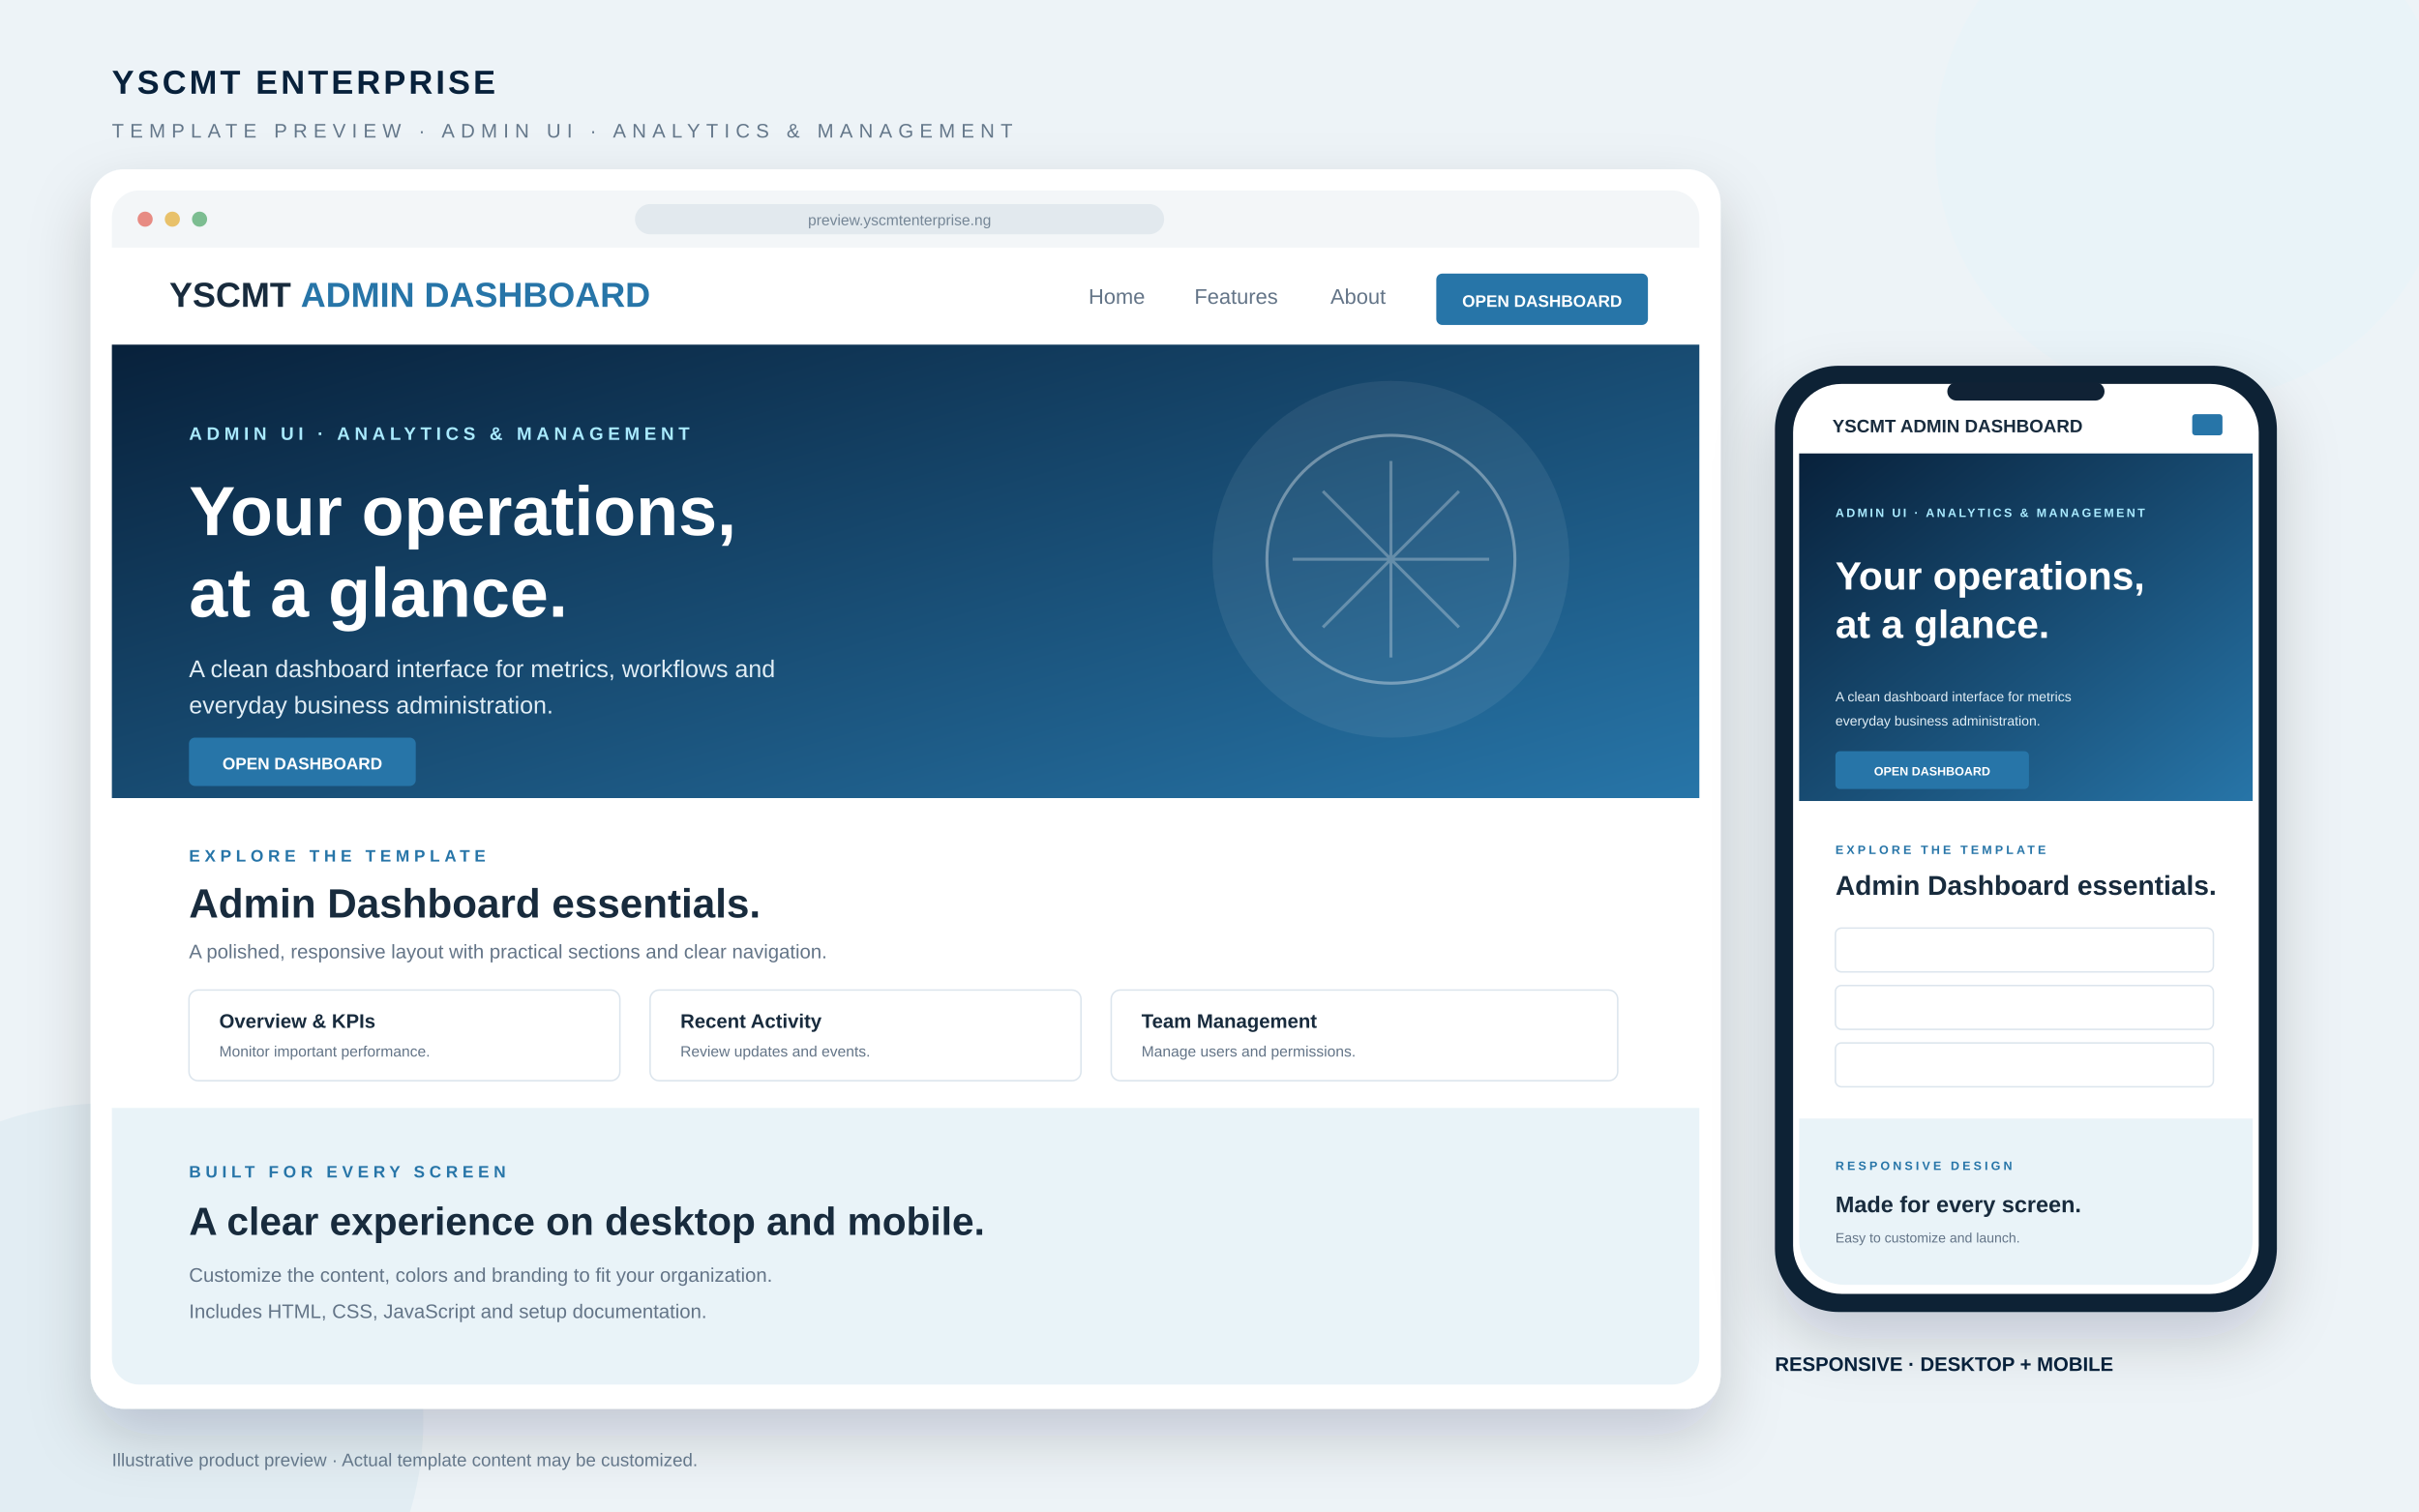
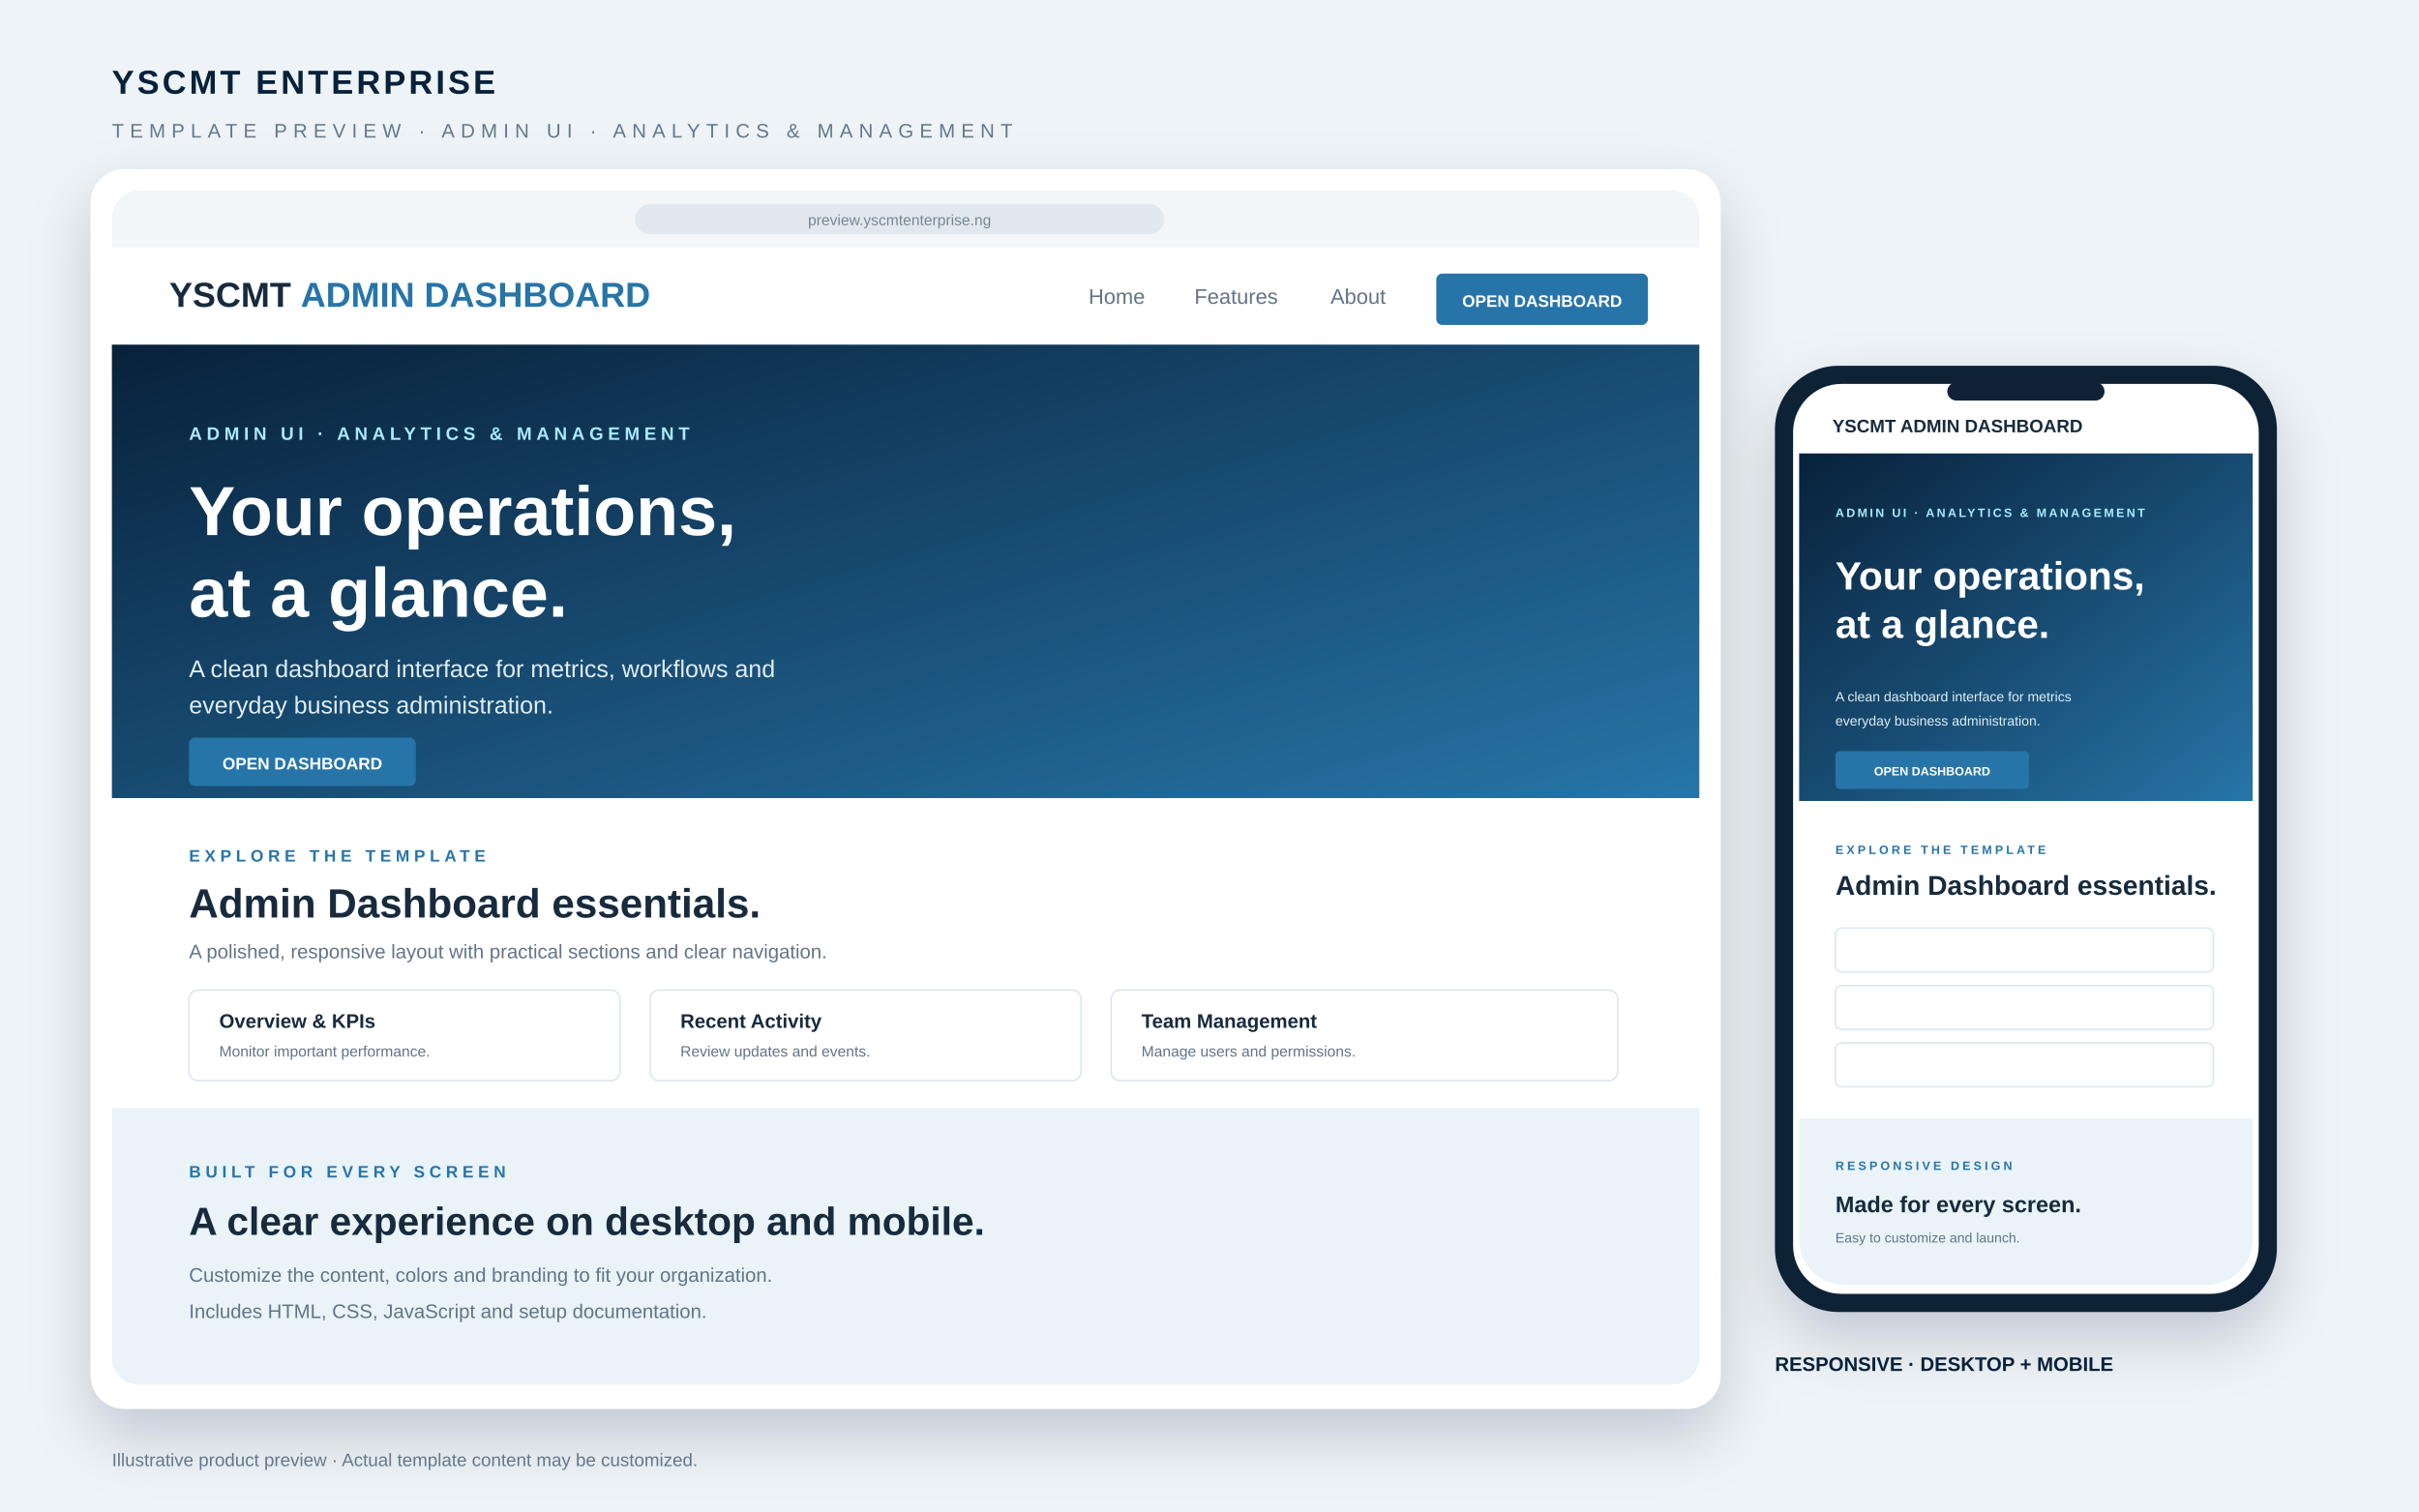
<svg xmlns="http://www.w3.org/2000/svg" width="1600" height="1000" viewBox="0 0 1600 1000" role="img" aria-labelledby="title desc">
  <defs>
    <linearGradient id="hero" x1="0" y1="0" x2="1" y2="1">
      <stop stop-color="#08213b" />
      <stop offset="1" stop-color="#2775a8" />
    </linearGradient>
    <filter id="shadow" x="-20%" y="-20%" width="140%" height="150%">
      <feDropShadow dx="0" dy="18" stdDeviation="20" flood-color="#071b2e" flood-opacity=".18" />
    </filter>
    <clipPath id="desk">
      <rect x="74" y="126" width="1050" height="790" rx="18" />
    </clipPath>
    <clipPath id="phone">
      <rect x="1190" y="260" width="300" height="590" rx="30" />
    </clipPath>
  </defs>
  <rect width="1600" height="1000" fill="#edf3f7" />
-   <circle cx="1450" cy="95" r="170" fill="#e9f3f8" />
-   <circle cx="70" cy="940" r="210" fill="#e2edf3" />
  <g font-family="Arial,Helvetica,sans-serif">
    <text x="74" y="62" fill="#08213b" font-size="22" font-weight="700" letter-spacing="2">YSCMT ENTERPRISE</text>
    <text x="74" y="91" fill="#64778a" font-size="13" letter-spacing="4">TEMPLATE PREVIEW · ADMIN UI · ANALYTICS &amp; MANAGEMENT</text>
    <g filter="url(#shadow)">
      <rect x="60" y="112" width="1078" height="820" rx="22" fill="#fff" />
    </g>
    <g clip-path="url(#desk)">
      <rect x="74" y="126" width="1050" height="38" fill="#f3f6f8" />
-       <circle cx="96" cy="145" r="5" fill="#e78b83" />
-       <circle cx="114" cy="145" r="5" fill="#e8c16a" />
-       <circle cx="132" cy="145" r="5" fill="#7cbd91" />
      <rect x="420" y="135" width="350" height="20" rx="10" fill="#e2e9ee" />
      <text x="595" y="149" fill="#758696" font-size="10" text-anchor="middle">preview.yscmtenterprise.ng</text>
      <rect x="74" y="164" width="1050" height="64" fill="#fff" />
      <text x="112" y="203" fill="#182b3d" font-size="23" font-weight="800">YSCMT <tspan fill="#2775a8"> ADMIN DASHBOARD</tspan>
      </text>
      <text x="720" y="201" fill="#637487" font-size="14">Home</text>
      <text x="790" y="201" fill="#637487" font-size="14">Features</text>
      <text x="880" y="201" fill="#637487" font-size="14">About</text>
      <rect x="950" y="181" width="140" height="34" rx="4" fill="#2775a8" />
      <text x="1020" y="203" fill="#fff" font-size="11" font-weight="700" text-anchor="middle">OPEN DASHBOARD</text>
      <rect x="74" y="228" width="1050" height="300" fill="url(#hero)" />
-       <circle cx="920" cy="370" r="118" fill="#ffffff" opacity=".07" />
-       <circle cx="920" cy="370" r="82" fill="none" stroke="#ffffff" stroke-width="2" opacity=".35" />
-       <path d="M855 370h130M920 305v130M875 325l90 90M965 325l-90 90" stroke="#ffffff" stroke-width="2" opacity=".28" />
      <text x="125" y="291" fill="#a9eaff" font-size="12" font-weight="700" letter-spacing="3">ADMIN UI · ANALYTICS &amp; MANAGEMENT</text>
      <text x="125" y="354" fill="#fff" font-size="46" font-weight="700">Your operations,</text>
      <text x="125" y="408" fill="#fff" font-size="46" font-weight="700">at a glance.</text>
      <text x="125" y="448" fill="#e0edf5" font-size="16">A clean dashboard interface for metrics, workflows and</text>
      <text x="125" y="472" fill="#e0edf5" font-size="16">everyday business administration.</text>
      <rect x="125" y="488" width="150" height="32" rx="4" fill="#2775a8" />
      <text x="200" y="509" fill="#fff" font-size="11" font-weight="700" text-anchor="middle">OPEN DASHBOARD</text>
      <rect x="74" y="528" width="1050" height="205" fill="#fff" />
      <text x="125" y="570" fill="#2775a8" font-size="11" font-weight="700" letter-spacing="3">EXPLORE THE TEMPLATE</text>
      <text x="125" y="607" fill="#182b3d" font-size="27" font-weight="700">Admin Dashboard essentials.</text>
      <text x="125" y="634" fill="#637487" font-size="13">A polished, responsive layout with practical sections and clear navigation.</text>
      <g fill="#fff" stroke="#dce5ed">
        <rect x="125" y="655" width="285" height="60" rx="6" />
        <rect x="430" y="655" width="285" height="60" rx="6" />
        <rect x="735" y="655" width="335" height="60" rx="6" />
      </g>
      <g fill="#182b3d" font-size="13" font-weight="700">
        <text x="145" y="680">Overview &amp; KPIs</text>
        <text x="450" y="680">Recent Activity</text>
        <text x="755" y="680">Team Management</text>
      </g>
      <g fill="#637487" font-size="10">
        <text x="145" y="699">Monitor important performance.</text>
        <text x="450" y="699">Review updates and events.</text>
        <text x="755" y="699">Manage users and permissions.</text>
      </g>
      <rect x="74" y="733" width="1050" height="183" fill="#e9f3f8" />
      <text x="125" y="779" fill="#2775a8" font-size="11" font-weight="700" letter-spacing="3">BUILT FOR EVERY SCREEN</text>
      <text x="125" y="817" fill="#182b3d" font-size="26" font-weight="700">A clear experience on desktop and mobile.</text>
      <text x="125" y="848" fill="#637487" font-size="13">Customize the content, colors and branding to fit your organization.</text>
      <text x="125" y="872" fill="#637487" font-size="13">Includes HTML, CSS, JavaScript and setup documentation.</text>
    </g>
    <g filter="url(#shadow)">
      <rect x="1174" y="242" width="332" height="626" rx="42" fill="#102235" />
      <rect x="1186" y="254" width="308" height="602" rx="32" fill="#fff" />
    </g>
    <g clip-path="url(#phone)">
      <rect x="1190" y="260" width="300" height="590" fill="#fff" />
      <text x="1212" y="286" fill="#182b3d" font-size="12" font-weight="800">YSCMT ADMIN DASHBOARD</text>
-       <rect x="1450" y="274" width="20" height="14" rx="2" fill="#2775a8" />
      <rect x="1190" y="300" width="300" height="230" fill="url(#hero)" />
      <text x="1214" y="342" fill="#a9eaff" font-size="8" font-weight="700" letter-spacing="1.5">ADMIN UI · ANALYTICS &amp; MANAGEMENT</text>
      <text x="1214" y="390" fill="#fff" font-size="26" font-weight="700">Your operations,</text>
      <text x="1214" y="422" fill="#fff" font-size="26" font-weight="700">at a glance.</text>
      <text x="1214" y="464" fill="#e0edf5" font-size="9">A clean dashboard interface for metrics</text>
      <text x="1214" y="480" fill="#e0edf5" font-size="9">everyday business administration.</text>
      <rect x="1214" y="497" width="128" height="25" rx="3" fill="#2775a8" />
      <text x="1278" y="513" fill="#fff" font-size="8" font-weight="700" text-anchor="middle">OPEN DASHBOARD</text>
      <rect x="1190" y="530" width="300" height="210" fill="#fff" />
      <text x="1214" y="565" fill="#2775a8" font-size="8" font-weight="700" letter-spacing="2">EXPLORE THE TEMPLATE</text>
      <text x="1214" y="592" fill="#182b3d" font-size="18" font-weight="700">Admin Dashboard essentials.</text>
      <rect x="1214" y="614" width="250" height="29" rx="4" fill="#fff" stroke="#dce5ed" />
      <rect x="1214" y="652" width="250" height="29" rx="4" fill="#fff" stroke="#dce5ed" />
      <rect x="1214" y="690" width="250" height="29" rx="4" fill="#fff" stroke="#dce5ed" />
      <rect x="1190" y="740" width="300" height="110" fill="#e9f3f8" />
      <text x="1214" y="774" fill="#2775a8" font-size="8" font-weight="700" letter-spacing="2">RESPONSIVE DESIGN</text>
      <text x="1214" y="802" fill="#182b3d" font-size="15" font-weight="700">Made for every screen.</text>
      <text x="1214" y="822" fill="#637487" font-size="9">Easy to customize and launch.</text>
    </g>
    <rect x="1288" y="253" width="104" height="12" rx="6" fill="#102235" />
    <text x="1174" y="907" fill="#08213b" font-size="13" font-weight="700">RESPONSIVE · DESKTOP + MOBILE</text>
    <text x="74" y="970" fill="#64778a" font-size="12">Illustrative product preview · Actual template content may be customized.</text>
  </g>
</svg>
